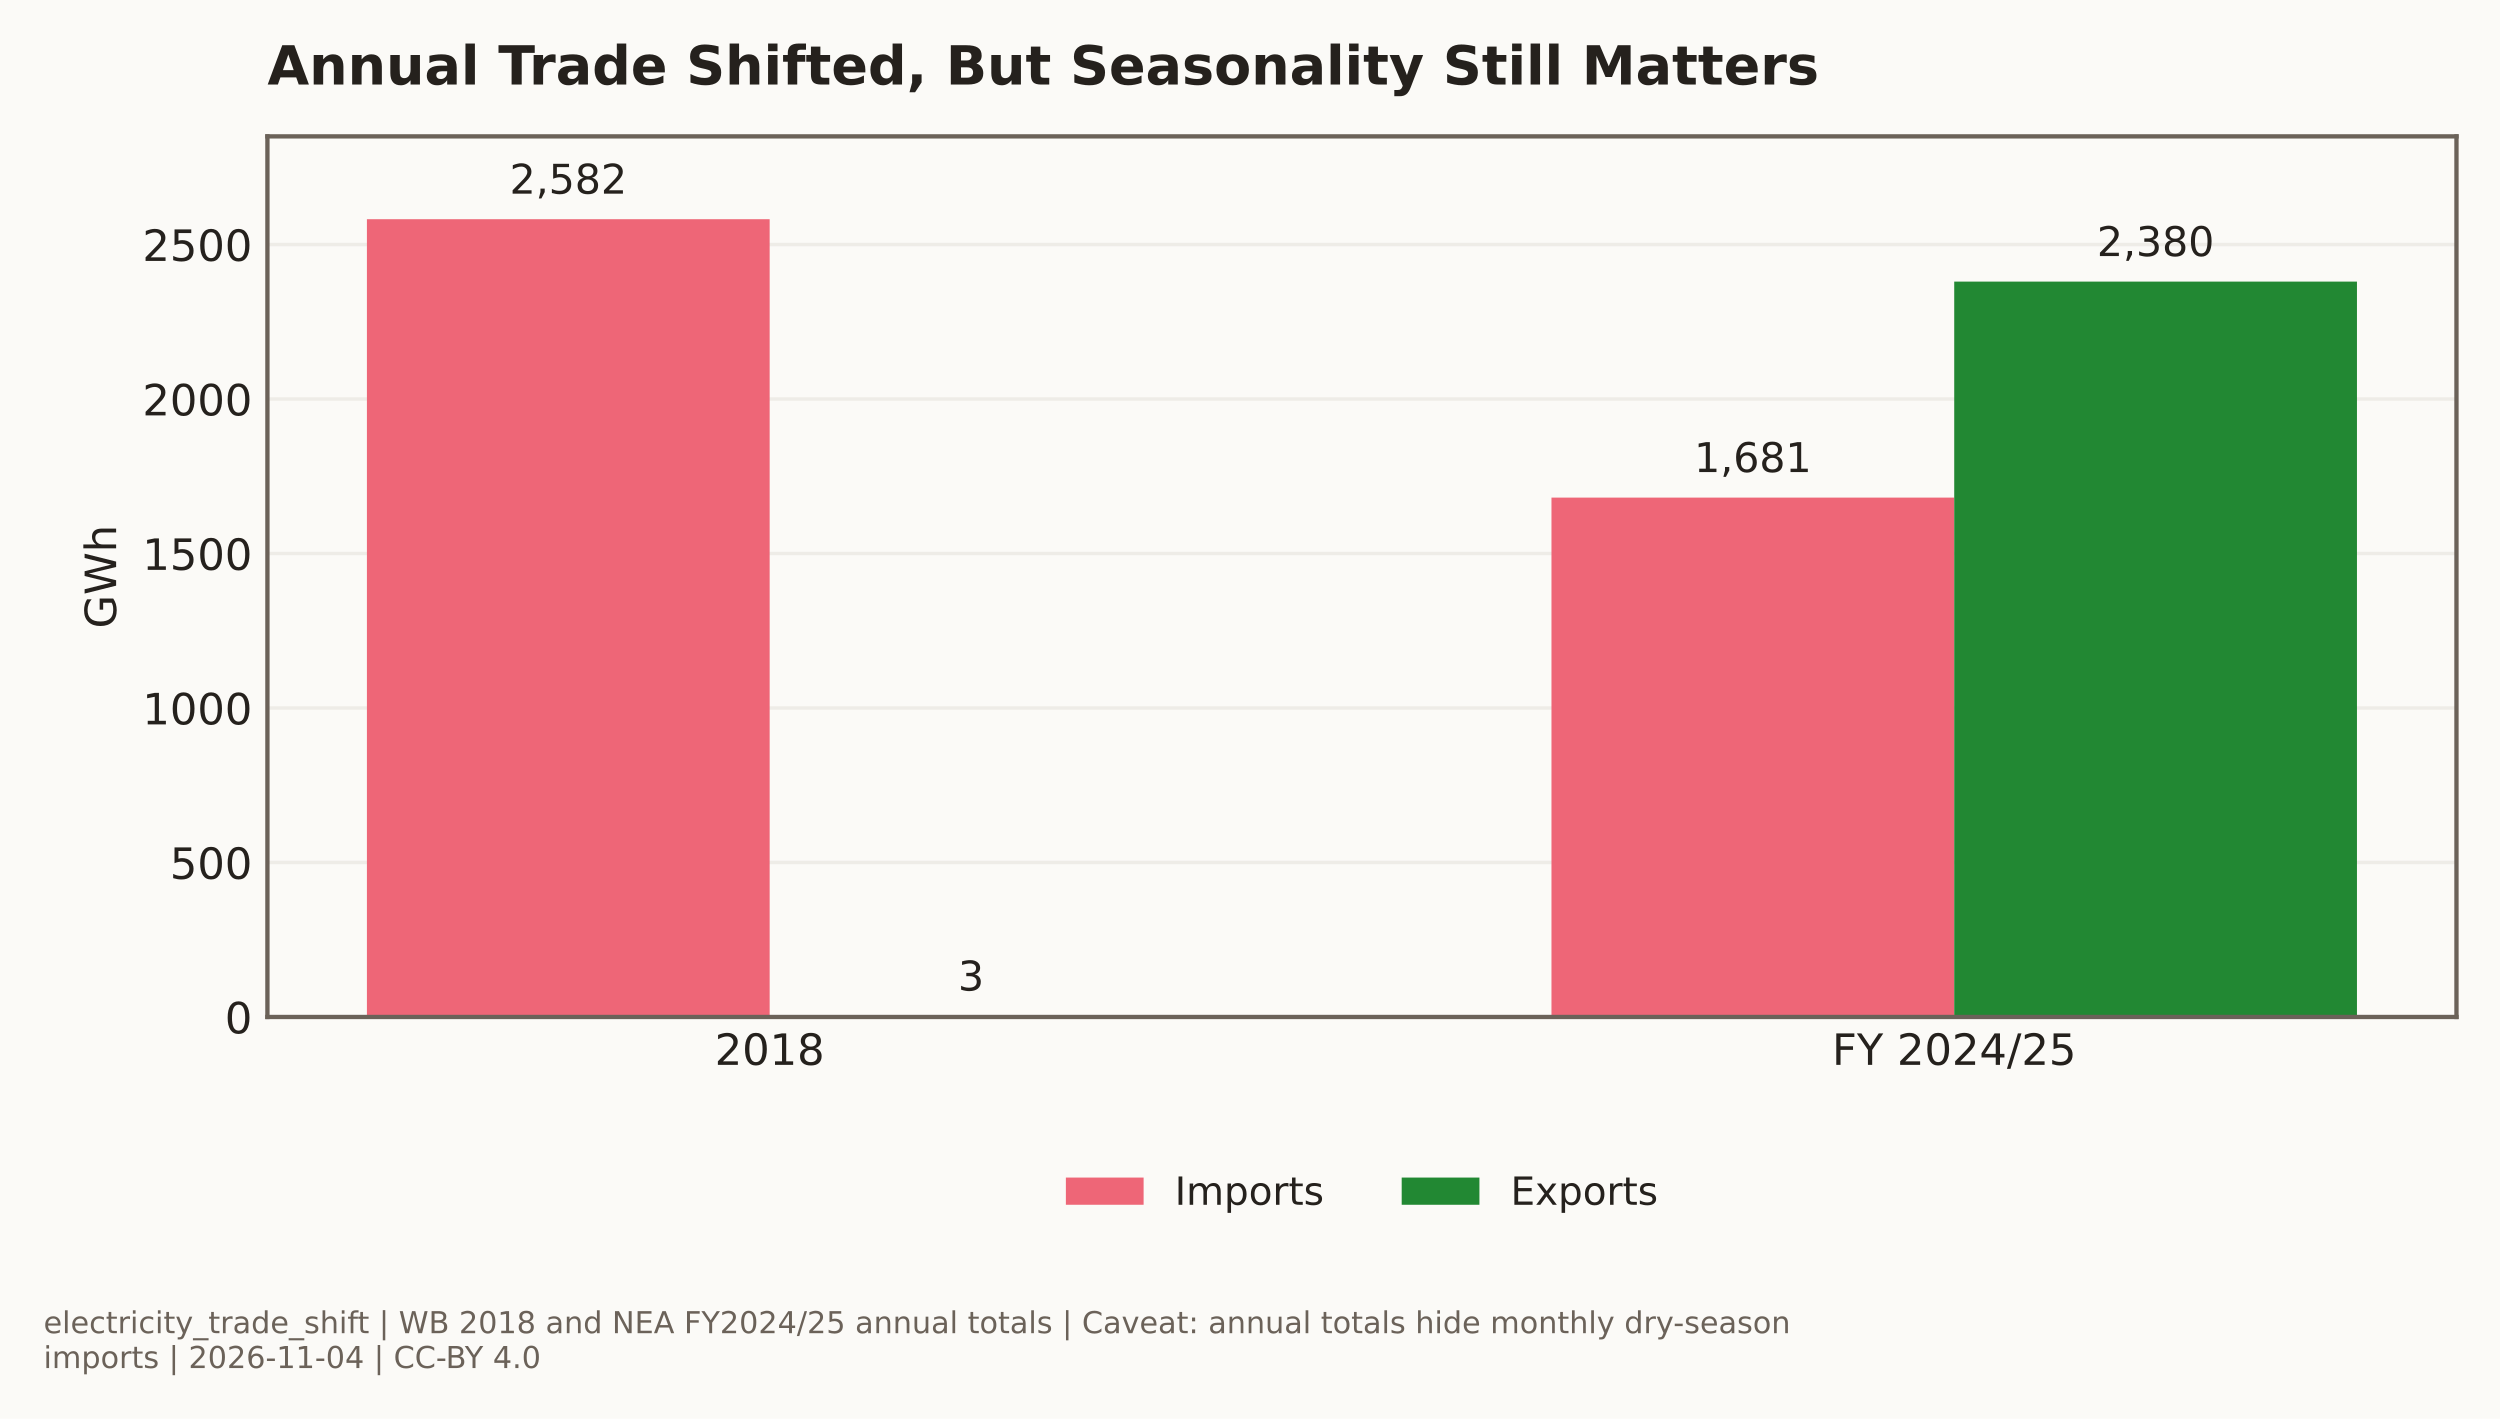
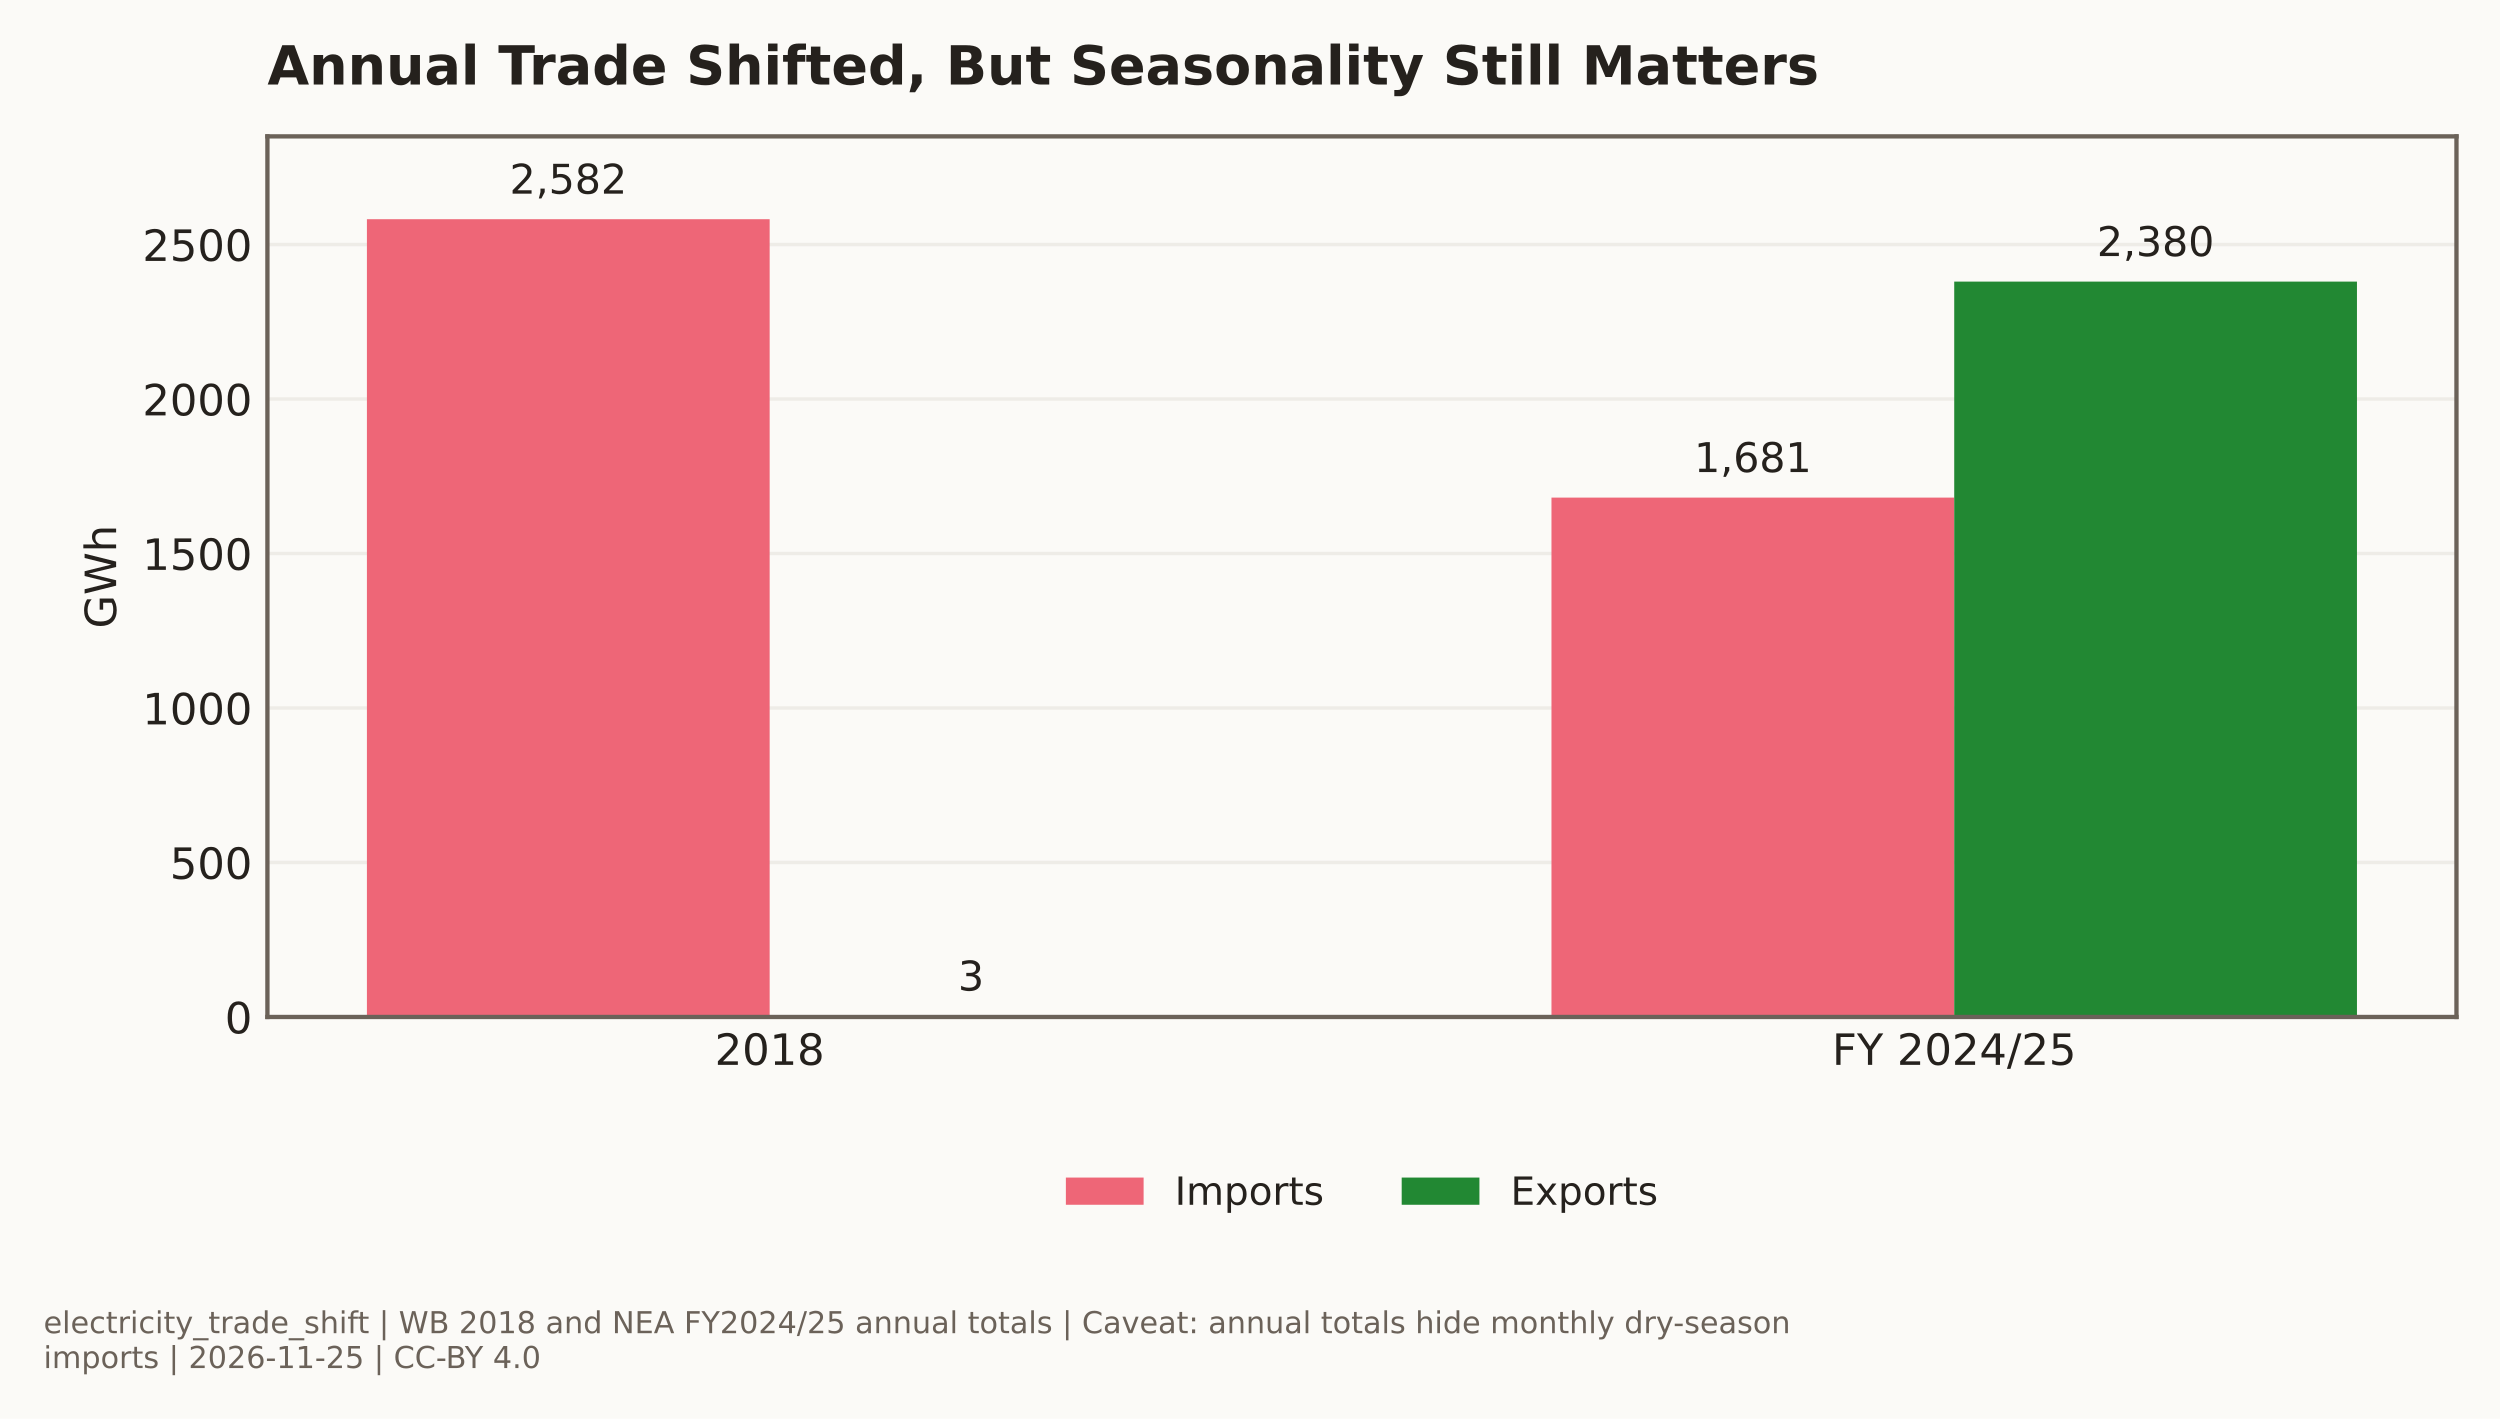
<svg xmlns="http://www.w3.org/2000/svg" width="578.88pt" height="328.506pt" viewBox="0 0 578.88 328.506" version="1.1">
  <defs>
    <style type="text/css">*{stroke-linejoin: round; stroke-linecap: butt}</style>
  </defs>
  <g id="figure_1">
    <g id="patch_1">
      <path d="M 0 328.506 L 578.88 328.506 L 578.88 0 L 0 0 z " style="fill: #fbfaf7" />
    </g>
    <g id="axes_1">
      <g id="patch_2">
        <path d="M 61.92 235.482 L 568.8 235.482 L 568.8 31.578 L 61.92 31.578 z " style="fill: #fbfaf7" />
      </g>
      <g id="matplotlib.axis_1">
        <g id="xtick_1">
          <g id="line2d_1" />
          <g id="text_1">
            <text style="font-size: 10px; font-family: 'DejaVu Sans', 'Arial', 'Helvetica', 'Liberation Sans', sans-serif; text-anchor: middle; fill: #25211d" x="178.217" y="246.58" transform="rotate(-0 178.2171 246.5805)">2018</text>
          </g>
        </g>
        <g id="xtick_2">
          <g id="line2d_2" />
          <g id="text_2">
            <text style="font-size: 10px; font-family: 'DejaVu Sans', 'Arial', 'Helvetica', 'Liberation Sans', sans-serif; text-anchor: middle; fill: #25211d" x="452.503" y="246.58" transform="rotate(-0 452.5029 246.5805)">FY 2024/25</text>
          </g>
        </g>
      </g>
      <g id="matplotlib.axis_2">
        <g id="ytick_1">
          <g id="line2d_3">
-             <path d="M 61.92 235.482 L 568.8 235.482 " clip-path="url(#p798f165a08)" style="fill: none; stroke: #d8d2ca; stroke-opacity: 0.35; stroke-width: 0.8; stroke-linecap: round" />
+             <path d="M 61.92 235.482 L 568.8 235.482 " clip-path="url(#p38c3c1915c)" style="fill: none; stroke: #d8d2ca; stroke-opacity: 0.35; stroke-width: 0.8; stroke-linecap: round" />
          </g>
          <g id="line2d_4" />
          <g id="text_3">
            <text style="font-size: 10px; font-family: 'DejaVu Sans', 'Arial', 'Helvetica', 'Liberation Sans', sans-serif; text-anchor: end; fill: #25211d" x="58.42" y="239.281" transform="rotate(-0 58.42 239.2813)">0</text>
          </g>
        </g>
        <g id="ytick_2">
          <g id="line2d_5">
-             <path d="M 61.92 199.709 L 568.8 199.709 " clip-path="url(#p798f165a08)" style="fill: none; stroke: #d8d2ca; stroke-opacity: 0.35; stroke-width: 0.8; stroke-linecap: round" />
+             <path d="M 61.92 199.709 L 568.8 199.709 " clip-path="url(#p38c3c1915c)" style="fill: none; stroke: #d8d2ca; stroke-opacity: 0.35; stroke-width: 0.8; stroke-linecap: round" />
          </g>
          <g id="line2d_6" />
          <g id="text_4">
            <text style="font-size: 10px; font-family: 'DejaVu Sans', 'Arial', 'Helvetica', 'Liberation Sans', sans-serif; text-anchor: end; fill: #25211d" x="58.42" y="203.509" transform="rotate(-0 58.42 203.5086)">500</text>
          </g>
        </g>
        <g id="ytick_3">
          <g id="line2d_7">
-             <path d="M 61.92 163.937 L 568.8 163.937 " clip-path="url(#p798f165a08)" style="fill: none; stroke: #d8d2ca; stroke-opacity: 0.35; stroke-width: 0.8; stroke-linecap: round" />
+             <path d="M 61.92 163.937 L 568.8 163.937 " clip-path="url(#p38c3c1915c)" style="fill: none; stroke: #d8d2ca; stroke-opacity: 0.35; stroke-width: 0.8; stroke-linecap: round" />
          </g>
          <g id="line2d_8" />
          <g id="text_5">
            <text style="font-size: 10px; font-family: 'DejaVu Sans', 'Arial', 'Helvetica', 'Liberation Sans', sans-serif; text-anchor: end; fill: #25211d" x="58.42" y="167.736" transform="rotate(-0 58.42 167.736)">1000</text>
          </g>
        </g>
        <g id="ytick_4">
          <g id="line2d_9">
-             <path d="M 61.92 128.164 L 568.8 128.164 " clip-path="url(#p798f165a08)" style="fill: none; stroke: #d8d2ca; stroke-opacity: 0.35; stroke-width: 0.8; stroke-linecap: round" />
+             <path d="M 61.92 128.164 L 568.8 128.164 " clip-path="url(#p38c3c1915c)" style="fill: none; stroke: #d8d2ca; stroke-opacity: 0.35; stroke-width: 0.8; stroke-linecap: round" />
          </g>
          <g id="line2d_10" />
          <g id="text_6">
            <text style="font-size: 10px; font-family: 'DejaVu Sans', 'Arial', 'Helvetica', 'Liberation Sans', sans-serif; text-anchor: end; fill: #25211d" x="58.42" y="131.963" transform="rotate(-0 58.42 131.9634)">1500</text>
          </g>
        </g>
        <g id="ytick_5">
          <g id="line2d_11">
-             <path d="M 61.92 92.392 L 568.8 92.392 " clip-path="url(#p798f165a08)" style="fill: none; stroke: #d8d2ca; stroke-opacity: 0.35; stroke-width: 0.8; stroke-linecap: round" />
+             <path d="M 61.92 92.392 L 568.8 92.392 " clip-path="url(#p38c3c1915c)" style="fill: none; stroke: #d8d2ca; stroke-opacity: 0.35; stroke-width: 0.8; stroke-linecap: round" />
          </g>
          <g id="line2d_12" />
          <g id="text_7">
            <text style="font-size: 10px; font-family: 'DejaVu Sans', 'Arial', 'Helvetica', 'Liberation Sans', sans-serif; text-anchor: end; fill: #25211d" x="58.42" y="96.191" transform="rotate(-0 58.42 96.19074)">2000</text>
          </g>
        </g>
        <g id="ytick_6">
          <g id="line2d_13">
-             <path d="M 61.92 56.619 L 568.8 56.619 " clip-path="url(#p798f165a08)" style="fill: none; stroke: #d8d2ca; stroke-opacity: 0.35; stroke-width: 0.8; stroke-linecap: round" />
+             <path d="M 61.92 56.619 L 568.8 56.619 " clip-path="url(#p38c3c1915c)" style="fill: none; stroke: #d8d2ca; stroke-opacity: 0.35; stroke-width: 0.8; stroke-linecap: round" />
          </g>
          <g id="line2d_14" />
          <g id="text_8">
            <text style="font-size: 10px; font-family: 'DejaVu Sans', 'Arial', 'Helvetica', 'Liberation Sans', sans-serif; text-anchor: end; fill: #25211d" x="58.42" y="60.418" transform="rotate(-0 58.42 60.41811)">2500</text>
          </g>
        </g>
        <g id="text_9">
          <text style="font-size: 10px; font-family: 'DejaVu Sans', 'Arial', 'Helvetica', 'Liberation Sans', sans-serif; text-anchor: middle; fill: #25211d" x="26.89" y="133.53" transform="rotate(-90 26.89031 133.53)">GWh</text>
        </g>
      </g>
      <g id="patch_3">
-         <path d="M 84.96 235.482 L 178.217 235.482 L 178.217 50.752 L 84.96 50.752 z " clip-path="url(#p798f165a08)" style="fill: #ee6677" />
+         <path d="M 84.96 235.482 L 178.217 235.482 L 178.217 50.752 L 84.96 50.752 z " clip-path="url(#p38c3c1915c)" style="fill: #ee6677" />
      </g>
      <g id="patch_4">
-         <path d="M 359.246 235.482 L 452.503 235.482 L 452.503 115.214 L 359.246 115.214 z " clip-path="url(#p798f165a08)" style="fill: #ee6677" />
+         <path d="M 359.246 235.482 L 452.503 235.482 L 452.503 115.214 L 359.246 115.214 z " clip-path="url(#p38c3c1915c)" style="fill: #ee6677" />
      </g>
      <g id="patch_5">
-         <path d="M 178.217 235.482 L 271.474 235.482 L 271.474 235.267 L 178.217 235.267 z " clip-path="url(#p798f165a08)" style="fill: #228833" />
+         <path d="M 178.217 235.482 L 271.474 235.482 L 271.474 235.267 L 178.217 235.267 z " clip-path="url(#p38c3c1915c)" style="fill: #228833" />
      </g>
      <g id="patch_6">
-         <path d="M 452.503 235.482 L 545.76 235.482 L 545.76 65.204 L 452.503 65.204 z " clip-path="url(#p798f165a08)" style="fill: #228833" />
+         <path d="M 452.503 235.482 L 545.76 235.482 L 545.76 65.204 L 452.503 65.204 z " clip-path="url(#p38c3c1915c)" style="fill: #228833" />
      </g>
      <g id="patch_7">
        <path d="M 61.92 235.482 L 61.92 31.578 " style="fill: none; stroke: #6b6259; stroke-linejoin: miter; stroke-linecap: square" />
      </g>
      <g id="patch_8">
        <path d="M 568.8 235.482 L 568.8 31.578 " style="fill: none; stroke: #6b6259; stroke-linejoin: miter; stroke-linecap: square" />
      </g>
      <g id="patch_9">
        <path d="M 61.92 235.482 L 568.8 235.482 " style="fill: none; stroke: #6b6259; stroke-linejoin: miter; stroke-linecap: square" />
      </g>
      <g id="patch_10">
        <path d="M 61.92 31.578 L 568.8 31.578 " style="fill: none; stroke: #6b6259; stroke-linejoin: miter; stroke-linecap: square" />
      </g>
      <g id="text_10">
        <text style="font-size: 9.5px; font-family: 'DejaVu Sans', 'Arial', 'Helvetica', 'Liberation Sans', sans-serif; text-anchor: middle; fill: #25211d" x="131.589" y="44.841" transform="rotate(-0 131.5886 44.84148)">2,582</text>
      </g>
      <g id="text_11">
        <text style="font-size: 9.5px; font-family: 'DejaVu Sans', 'Arial', 'Helvetica', 'Liberation Sans', sans-serif; text-anchor: middle; fill: #25211d" x="405.874" y="109.304" transform="rotate(-0 405.8743 109.3038)">1,681</text>
      </g>
      <g id="text_12">
        <text style="font-size: 9.5px; font-family: 'DejaVu Sans', 'Arial', 'Helvetica', 'Liberation Sans', sans-serif; text-anchor: middle; fill: #25211d" x="224.846" y="229.357" transform="rotate(-0 224.8457 229.3567)">3</text>
      </g>
      <g id="text_13">
        <text style="font-size: 9.5px; font-family: 'DejaVu Sans', 'Arial', 'Helvetica', 'Liberation Sans', sans-serif; text-anchor: middle; fill: #25211d" x="499.131" y="59.294" transform="rotate(-0 499.1314 59.29363)">2,380</text>
      </g>
      <g id="text_14">
        <text style="font-weight: 700; font-size: 12.5px; font-family: 'DejaVu Sans', 'Arial', 'Helvetica', 'Liberation Sans', sans-serif; text-anchor: start; fill: #25211d" x="61.92" y="19.578" transform="rotate(-0 61.92 19.57805)">Annual Trade Shifted, But Seasonality Still Matters</text>
      </g>
      <g id="legend_1">
        <g id="patch_11">
          <path d="M 246.805 278.967 L 264.805 278.967 L 264.805 272.667 L 246.805 272.667 z " style="fill: #ee6677" />
        </g>
        <g id="text_15">
          <text style="font-size: 9px; font-family: 'DejaVu Sans', 'Arial', 'Helvetica', 'Liberation Sans', sans-serif; text-anchor: start; fill: #25211d" x="272.005" y="278.967" transform="rotate(-0 272.0053 278.9672)">Imports</text>
        </g>
        <g id="patch_12">
          <path d="M 324.564 278.967 L 342.564 278.967 L 342.564 272.667 L 324.564 272.667 z " style="fill: #228833" />
        </g>
        <g id="text_16">
          <text style="font-size: 9px; font-family: 'DejaVu Sans', 'Arial', 'Helvetica', 'Liberation Sans', sans-serif; text-anchor: start; fill: #25211d" x="349.764" y="278.967" transform="rotate(-0 349.7639 278.9672)">Exports</text>
        </g>
      </g>
    </g>
    <g id="text_17">
      <text style="font-size: 7px; font-family: 'DejaVu Sans', 'Arial', 'Helvetica', 'Liberation Sans', sans-serif; fill: #6b6259" transform="translate(10.08 308.7057)">electricity_trade_shift | WB 2018 and NEA FY2024/25 annual totals | Caveat: annual totals hide monthly dry-season</text>
-       <text style="font-size: 7px; font-family: 'DejaVu Sans', 'Arial', 'Helvetica', 'Liberation Sans', sans-serif; fill: #6b6259" transform="translate(10.08 316.7756)">imports | 2026-11-04 | CC-BY 4.0</text>
+       <text style="font-size: 7px; font-family: 'DejaVu Sans', 'Arial', 'Helvetica', 'Liberation Sans', sans-serif; fill: #6b6259" transform="translate(10.08 316.7756)">imports | 2026-11-25 | CC-BY 4.0</text>
    </g>
  </g>
  <defs>
-     <clipPath id="p798f165a08">
+     <clipPath id="p38c3c1915c">
      <rect x="61.92" y="31.578" width="506.88" height="203.904" />
    </clipPath>
  </defs>
</svg>
